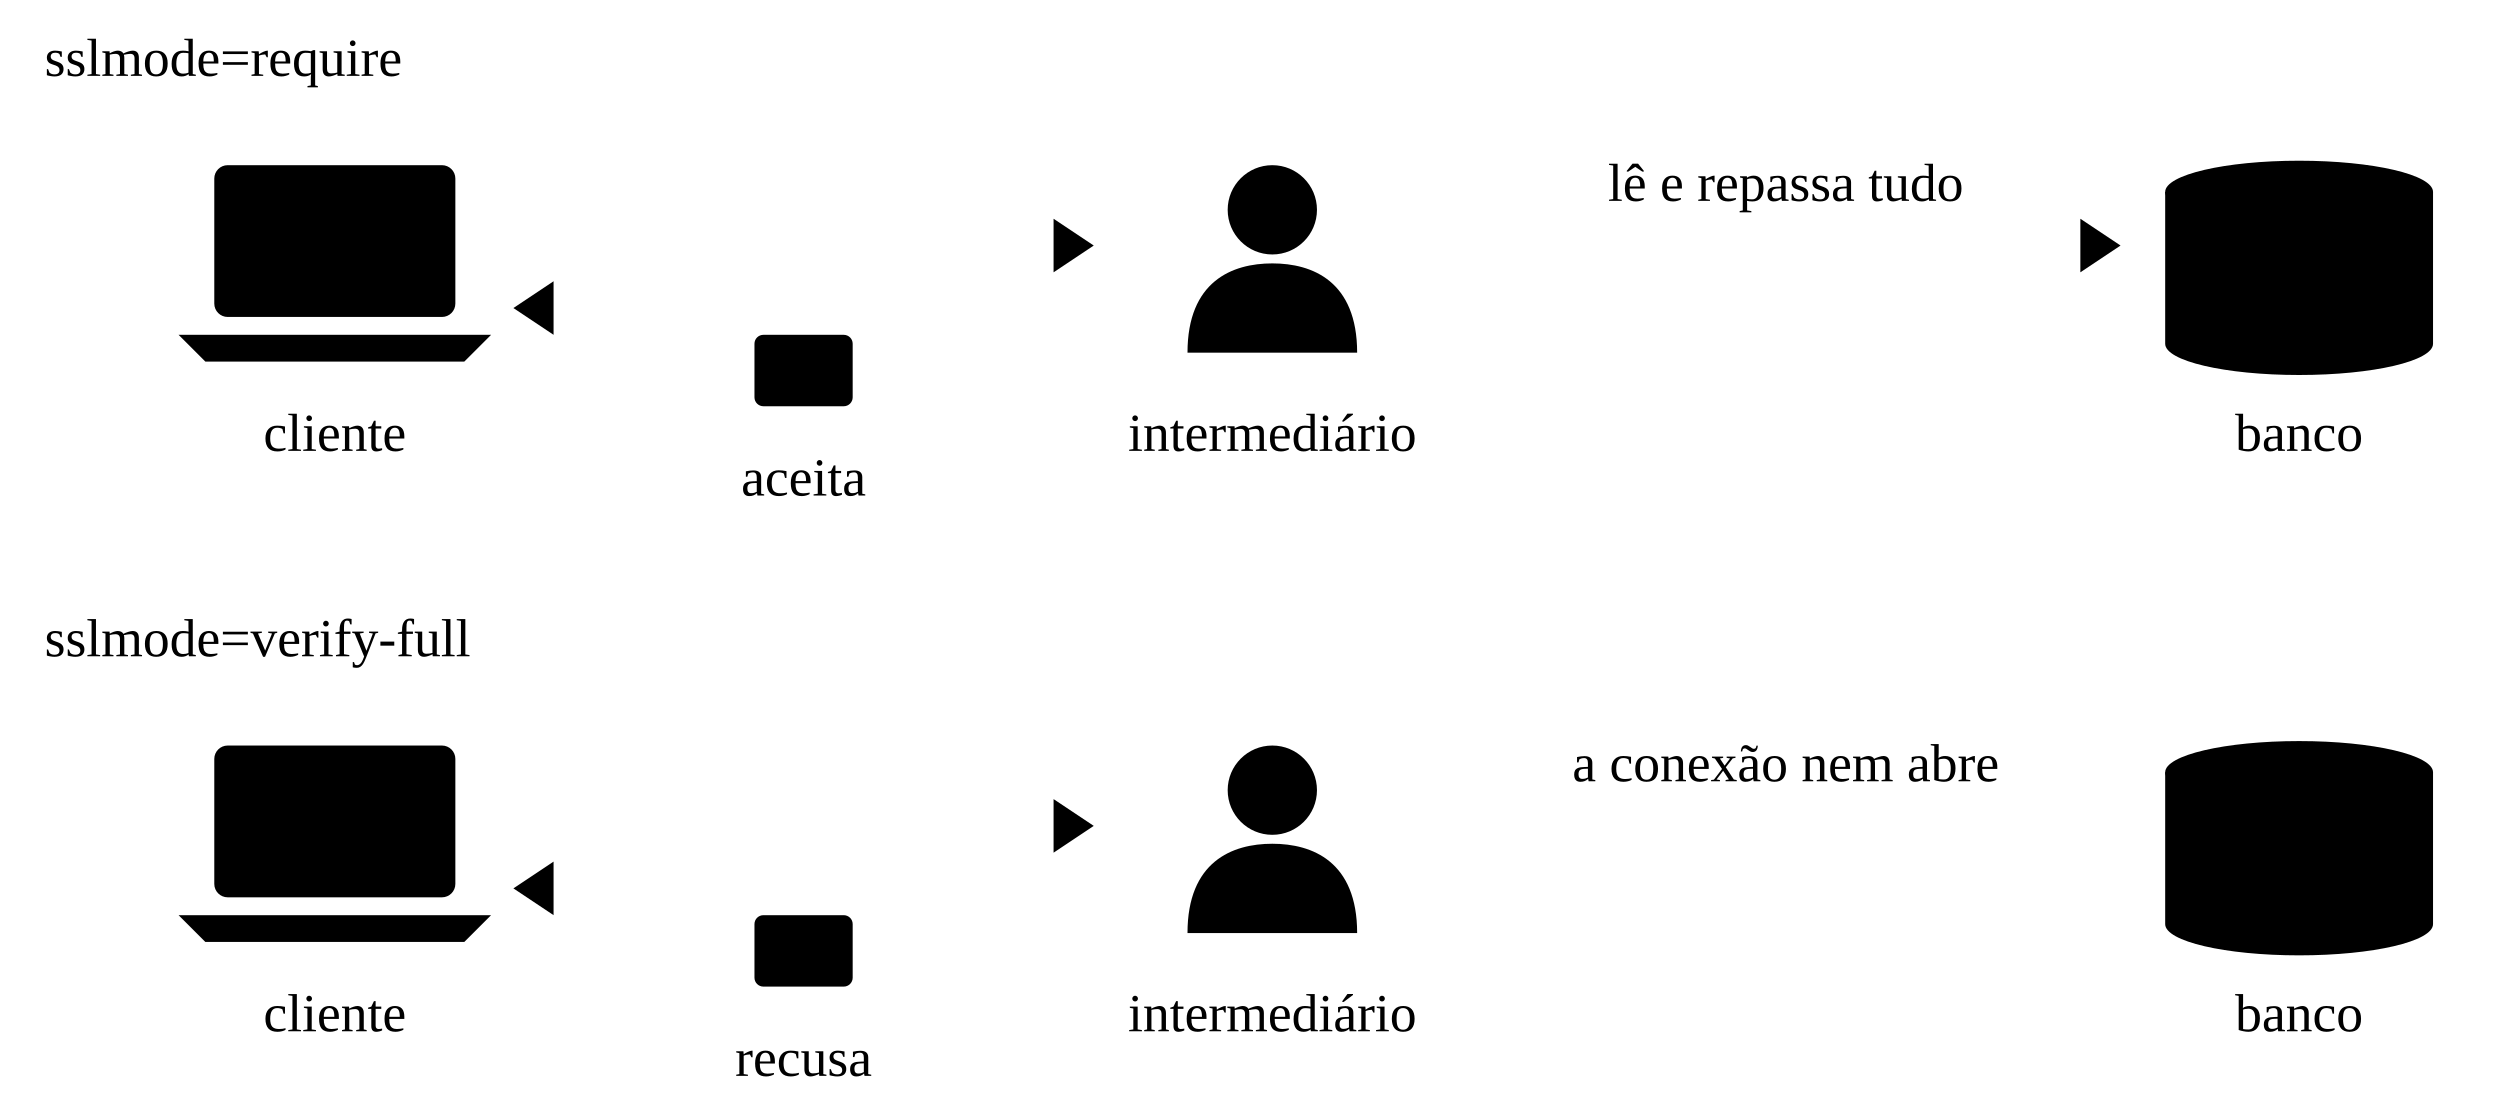
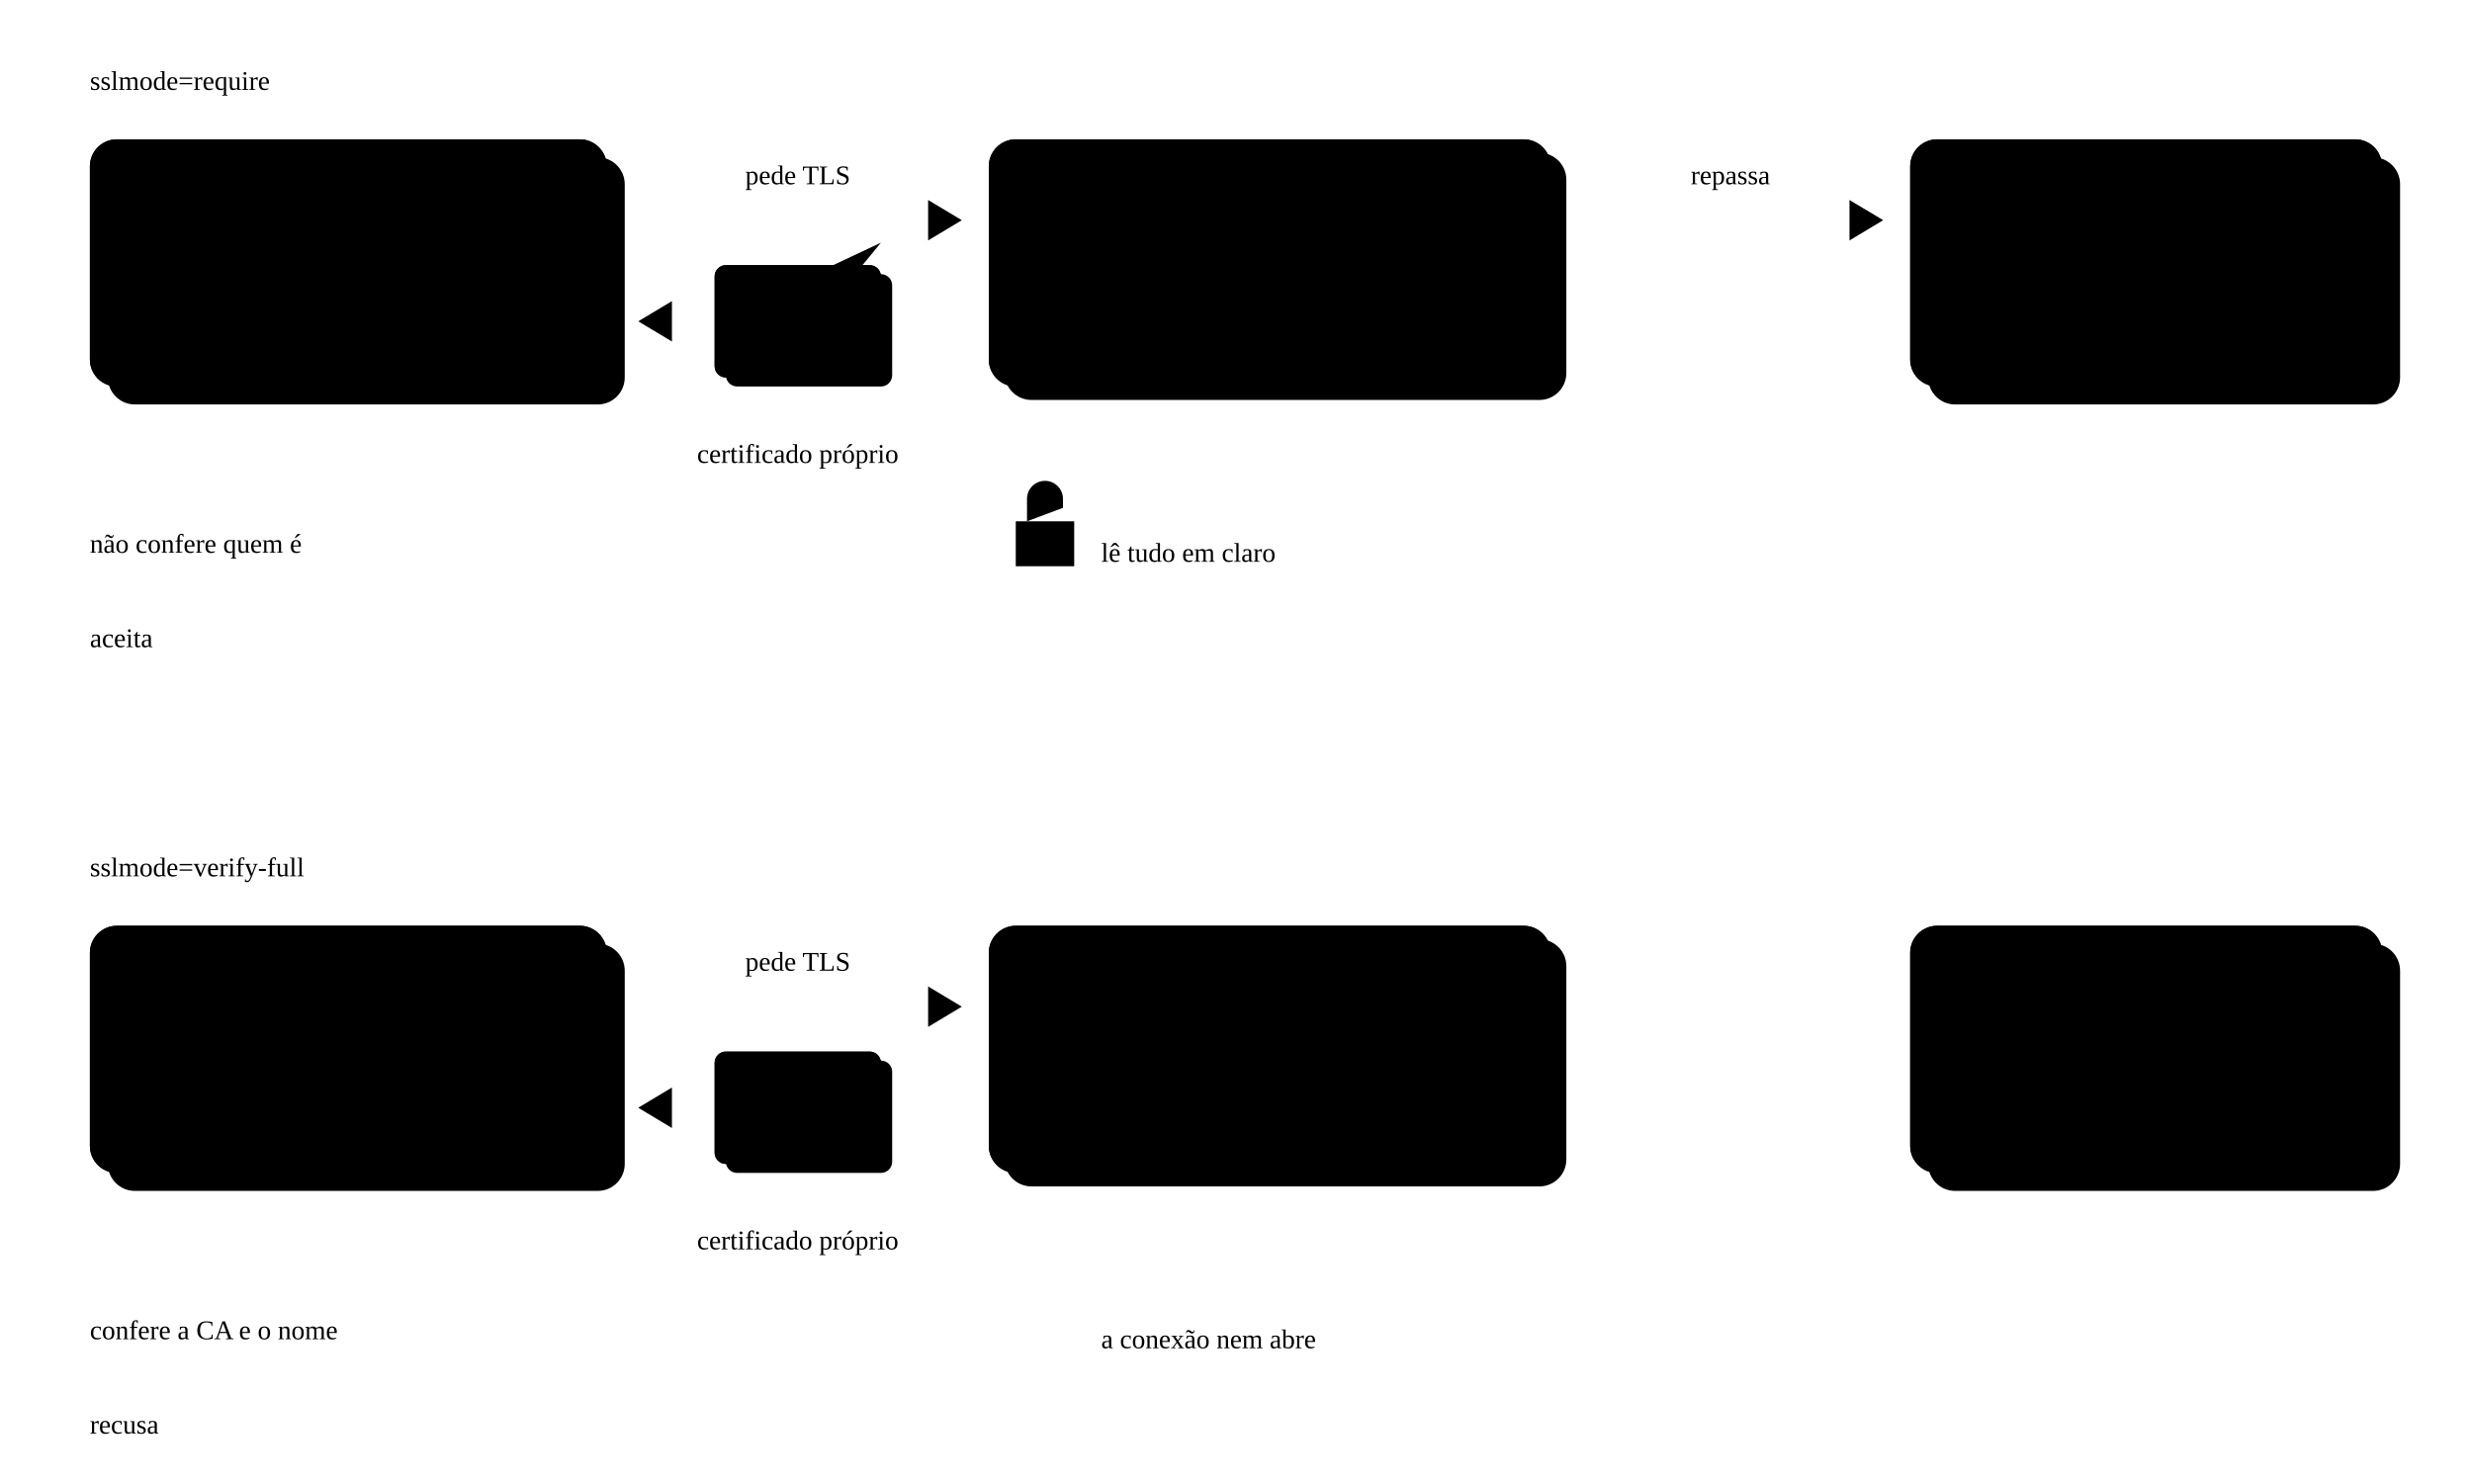
- <svg xmlns="http://www.w3.org/2000/svg" viewBox="0 24 560 250">
-   <g class="traco">
-     <rect x="48" y="61" width="54" height="34" rx="3" />
-     <path d="M40 99 H110 L104 105 H46 Z" />
-     <path d="M485 67 A30 7 0 0 1 545 67 V101 A30 7 0 0 1 485 101 Z" />
-     <path d="M485 67 A30 7 0 0 0 545 67" class="fino" />
-     <path d="M295 71 a10 10 0 1 1 -20 0 a10 10 0 1 1 20 0 Z M266 103 C266 87 276 83 285 83 C294 83 304 87 304 103" />
-     <path d="M116 79 H244" data-traco="0.03 0.13" />
-     <path d="M236 73 L245 79 L236 85" data-aparece="0.13 0.15" />
-     <path d="M244 93 H116" data-traco="0.32 0.4" />
-     <path d="M124 87 L115 93 L124 99" data-aparece="0.4 0.42" />
-     <rect x="169" y="99" width="22" height="16" rx="2" class="fino" data-traco="0.42 0.48" />
-     <path d="M173 105 H187 M173 110 H181" class="fino" data-traco="0.48 0.52" />
-     <path d="M62 77 L71 86 L89 68" data-traco="0.62 0.67" />
-     <path d="M326 79 H474" class="destaque" data-traco="0.87 0.93" />
-     <path d="M466 73 L475 79 L466 85" class="destaque" data-aparece="0.93 0.94" />
-     <rect x="48" y="191" width="54" height="34" rx="3" />
-     <path d="M40 229 H110 L104 235 H46 Z" />
-     <path d="M485 197 A30 7 0 0 1 545 197 V231 A30 7 0 0 1 485 231 Z" />
-     <path d="M485 197 A30 7 0 0 0 545 197" class="fino" />
-     <path d="M295 201 a10 10 0 1 1 -20 0 a10 10 0 1 1 20 0 Z M266 233 C266 217 276 213 285 213 C294 213 304 217 304 233" data-esmaece="0.74 0.8 0.3" />
-     <path d="M116 209 H244" data-traco="0.03 0.13" />
-     <path d="M236 203 L245 209 L236 215" data-aparece="0.13 0.15" />
-     <path d="M244 223 H116" data-traco="0.32 0.4" />
-     <path d="M124 217 L115 223 L124 229" data-aparece="0.4 0.42" />
-     <rect x="169" y="229" width="22" height="16" rx="2" class="fino" data-traco="0.42 0.48" />
-     <path d="M173 235 H187 M173 240 H181" class="fino" data-traco="0.48 0.52" />
-     <path d="M60 197 L90 219 M90 197 L60 219" class="destaque" data-traco="0.62 0.67" />
-     <path d="M326 209 H474" class="fantasma" data-revela="0.87 0.93" />
+ <svg xmlns="http://www.w3.org/2000/svg" viewBox="0 0 1100 660">
+   <g class="tinta">
+     <rect x="48" y="70" width="230" height="110" rx="12" class="hachura" />
+     <rect x="40" y="62" width="230" height="110" rx="12" class="papel" />
+     <rect x="40" y="62" width="230" height="110" rx="12" class="linha" />
+     <rect x="858" y="70" width="210" height="110" rx="12" class="hachura" />
+     <rect x="850" y="62" width="210" height="110" rx="12" class="papel" />
+     <rect x="850" y="62" width="210" height="110" rx="12" class="linha" />
+     <g class="tom-vermelho">
+       <rect x="440" y="62" width="250" height="110" rx="12" transform="translate(7 6)" class="cor" />
+       <rect x="440" y="62" width="250" height="110" rx="12" class="lavado" />
+       <rect x="440" y="62" width="250" height="110" rx="12" class="linha" />
+     </g>
+     <g class="tom-petroleo">
+       <path d="M282 98 H427" class="linha-tom" data-traco="0.02 0.12" />
+       <path d="M413 89 L428 98 L413 107" class="linha-tom" data-aparece="0.12 0.13" />
+     </g>
+     <g class="tom-vermelho">
+       <path d="M428 143 H285" class="linha-tom" data-traco="0.26 0.32" />
+       <path d="M299 134 L284 143 L299 152" class="linha-tom" data-aparece="0.32 0.33" />
+       <rect x="318" y="118" width="74" height="50" rx="5" transform="translate(5 4)" class="cor" data-aparece="0.385 0.4" />
+       <rect x="318" y="118" width="74" height="50" rx="5" class="lavado" data-revela="0.37 0.385" />
+       <rect x="318" y="118" width="74" height="50" rx="5" class="linha-tom" data-traco="0.33 0.37" />
+       <path d="M330 133 H380 M330 145 H364" class="linha-tom" data-traco="0.385 0.4" />
+       <circle cx="377" cy="156" r="5" class="linha-tom" data-traco="0.4 0.41" />
+     </g>
+     <path d="M324 140 L346 164 L392 108" class="linha" data-traco="0.62 0.67" />
+     <g class="tom-petroleo">
+       <path d="M702 98 H837" class="linha-tom" data-traco="0.755 0.81" />
+       <path d="M823 89 L838 98 L823 107" class="linha-tom" data-aparece="0.81 0.82" />
+     </g>
+     <g class="tom-vermelho">
+       <path d="M452 232 H478 V252 H452 Z" class="linha-tom" data-traco="0.86 0.875" />
+       <path d="M457 232 V222 A8 8 0 0 1 473 222 V226" class="linha-tom" data-traco="0.875 0.885" />
+     </g>
+     <rect x="48" y="420" width="230" height="110" rx="12" class="hachura" />
+     <rect x="40" y="412" width="230" height="110" rx="12" class="papel" />
+     <rect x="40" y="412" width="230" height="110" rx="12" class="linha" />
+     <rect x="858" y="420" width="210" height="110" rx="12" class="hachura" />
+     <rect x="850" y="412" width="210" height="110" rx="12" class="papel" />
+     <rect x="850" y="412" width="210" height="110" rx="12" class="linha" />
+     <g class="tom-vermelho" data-esmaece="0.82 0.87 0.35">
+       <rect x="440" y="412" width="250" height="110" rx="12" transform="translate(7 6)" class="cor" />
+       <rect x="440" y="412" width="250" height="110" rx="12" class="lavado" />
+       <rect x="440" y="412" width="250" height="110" rx="12" class="linha" />
+     </g>
+     <g class="tom-petroleo">
+       <path d="M282 448 H427" class="linha-tom" data-traco="0.02 0.12" />
+       <path d="M413 439 L428 448 L413 457" class="linha-tom" data-aparece="0.12 0.13" />
+     </g>
+     <g class="tom-vermelho">
+       <path d="M428 493 H285" class="linha-tom" data-traco="0.26 0.32" />
+       <path d="M299 484 L284 493 L299 502" class="linha-tom" data-aparece="0.32 0.33" />
+       <rect x="318" y="468" width="74" height="50" rx="5" transform="translate(5 4)" class="cor" data-aparece="0.385 0.4" />
+       <rect x="318" y="468" width="74" height="50" rx="5" class="lavado" data-revela="0.37 0.385" />
+       <rect x="318" y="468" width="74" height="50" rx="5" class="linha-tom" data-traco="0.33 0.37" />
+       <path d="M330 483 H380 M330 495 H364" class="linha-tom" data-traco="0.385 0.4" />
+       <circle cx="377" cy="506" r="5" class="linha-tom" data-traco="0.4 0.41" />
+     </g>
+     <g class="tom-verde">
+       <path d="M310 460 L400 526 M400 460 L310 526" class="linha-tom" data-traco="0.62 0.67" />
+     </g>
+     <path d="M702 448 H837" class="fantasma" data-revela="0.755 0.81" />
  </g>
-   <g>
-     <text x="10" y="41" class="codigo">sslmode=require</text>
-     <text x="75" y="125" text-anchor="middle" class="secundario">cliente</text>
-     <text x="285" y="125" text-anchor="middle" class="secundario">intermediário</text>
-     <text x="515" y="125" text-anchor="middle" class="secundario">banco</text>
-     <text x="180" y="135" text-anchor="middle" class="secundario" data-escrita="0.67 0.74">aceita</text>
-     <text x="400" y="69" text-anchor="middle" class="destaque" data-escrita="0.94 1">lê e repassa tudo</text>
-     <text x="10" y="171" class="codigo">sslmode=verify-full</text>
-     <text x="75" y="255" text-anchor="middle" class="secundario">cliente</text>
-     <text x="285" y="255" text-anchor="middle" class="secundario">intermediário</text>
-     <text x="515" y="255" text-anchor="middle" class="secundario">banco</text>
-     <text x="180" y="265" text-anchor="middle" class="secundario destaque" data-escrita="0.67 0.74">recusa</text>
-     <text x="400" y="199" text-anchor="middle" class="secundario" data-escrita="0.94 1">a conexão nem abre</text>
+   <text x="40" y="40" class="codigo">sslmode=require</text>
+   <g data-marca="java" transform="translate(52 87) scale(.6)" />
+   <g data-marca="postgresql" transform="translate(860 87) scale(.6)" />
+   <text x="122" y="111" class="titulo-caixa">Cliente</text>
+   <text x="122" y="142" class="texto-caixa">a aplicação</text>
+   <text x="930" y="111" class="titulo-caixa">Banco</text>
+   <text x="930" y="142" class="texto-caixa">PostgreSQL</text>
+   <g class="tom-vermelho">
+     <text x="565" y="111" text-anchor="middle" class="titulo-caixa texto-tom">Intermediário</text>
+     <text x="565" y="142" text-anchor="middle" class="texto-caixa">finge ser o banco</text>
+   </g>
+   <g class="tom-petroleo">
+     <text x="355" y="82" text-anchor="middle" class="texto-caixa texto-tom" data-escrita="0.14 0.21">pede TLS</text>
+   </g>
+   <g class="tom-petroleo">
+     <text x="770" y="82" text-anchor="middle" class="texto-caixa texto-tom" data-escrita="0.82 0.855">repassa</text>
+   </g>
+   <g class="tom-vermelho">
+     <text x="355" y="206" text-anchor="middle" class="texto-caixa texto-tom" data-escrita="0.42 0.49">certificado próprio</text>
+   </g>
+   <text x="40" y="246" class="texto-caixa" data-escrita="0.51 0.59">não confere quem é</text>
+   <text x="40" y="288" class="titulo-caixa" data-escrita="0.68 0.733">aceita</text>
+   <g class="tom-vermelho">
+     <text x="490" y="250" class="titulo-caixa texto-tom" data-escrita="0.89 0.979">lê tudo em claro</text>
+   </g>
+   <text x="40" y="390" class="codigo">sslmode=verify-full</text>
+   <g data-marca="java" transform="translate(52 437) scale(.6)" />
+   <g data-marca="postgresql" transform="translate(860 437) scale(.6)" />
+   <text x="122" y="461" class="titulo-caixa">Cliente</text>
+   <text x="122" y="492" class="texto-caixa">a aplicação</text>
+   <text x="930" y="461" class="titulo-caixa">Banco</text>
+   <text x="930" y="492" class="texto-caixa">PostgreSQL</text>
+   <g class="tom-vermelho" data-esmaece="0.82 0.87 0.35">
+     <text x="565" y="461" text-anchor="middle" class="titulo-caixa texto-tom">Intermediário</text>
+     <text x="565" y="492" text-anchor="middle" class="texto-caixa">finge ser o banco</text>
+   </g>
+   <g class="tom-petroleo">
+     <text x="355" y="432" text-anchor="middle" class="texto-caixa texto-tom" data-escrita="0.14 0.21">pede TLS</text>
+   </g>
+   <g class="tom-vermelho">
+     <text x="355" y="556" text-anchor="middle" class="texto-caixa texto-tom" data-escrita="0.42 0.49">certificado próprio</text>
+   </g>
+   <text x="40" y="596" class="texto-caixa" data-escrita="0.51 0.6">confere a CA e o nome</text>
+   <g class="tom-verde">
+     <text x="40" y="638" class="titulo-caixa texto-tom" data-escrita="0.68 0.74">recusa</text>
+     <text x="490" y="600" class="titulo-caixa texto-tom" data-escrita="0.89 1">a conexão nem abre</text>
  </g>
</svg>
